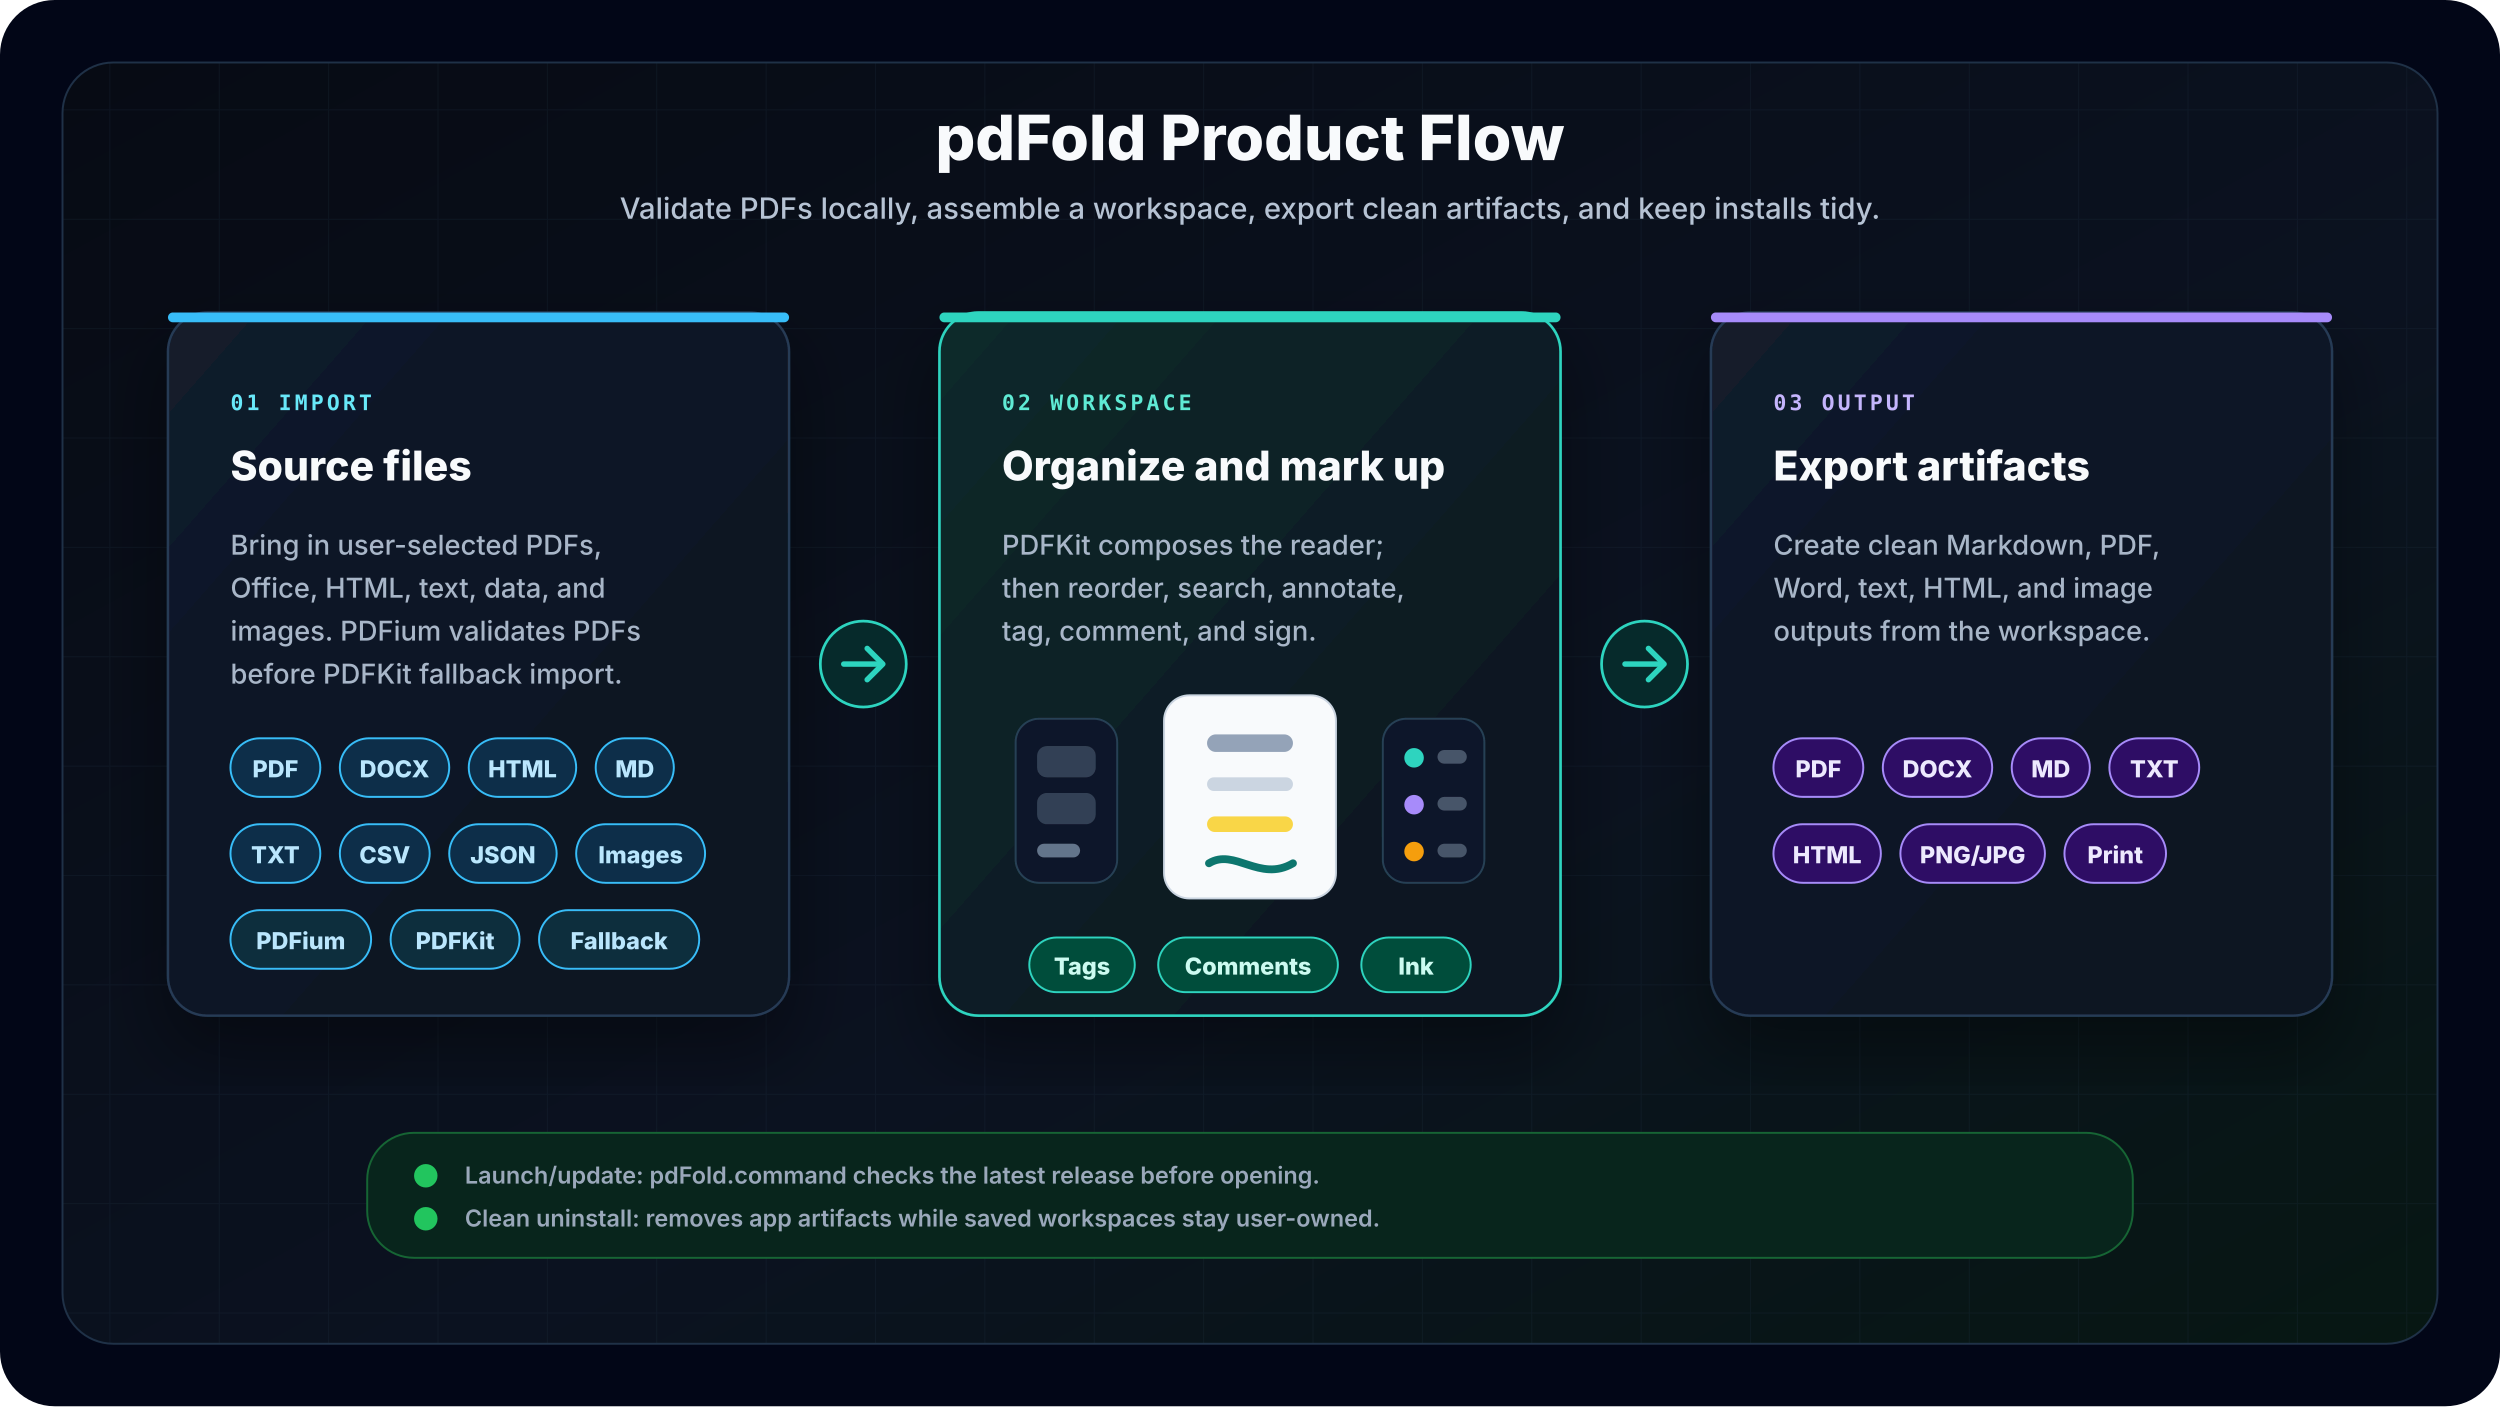
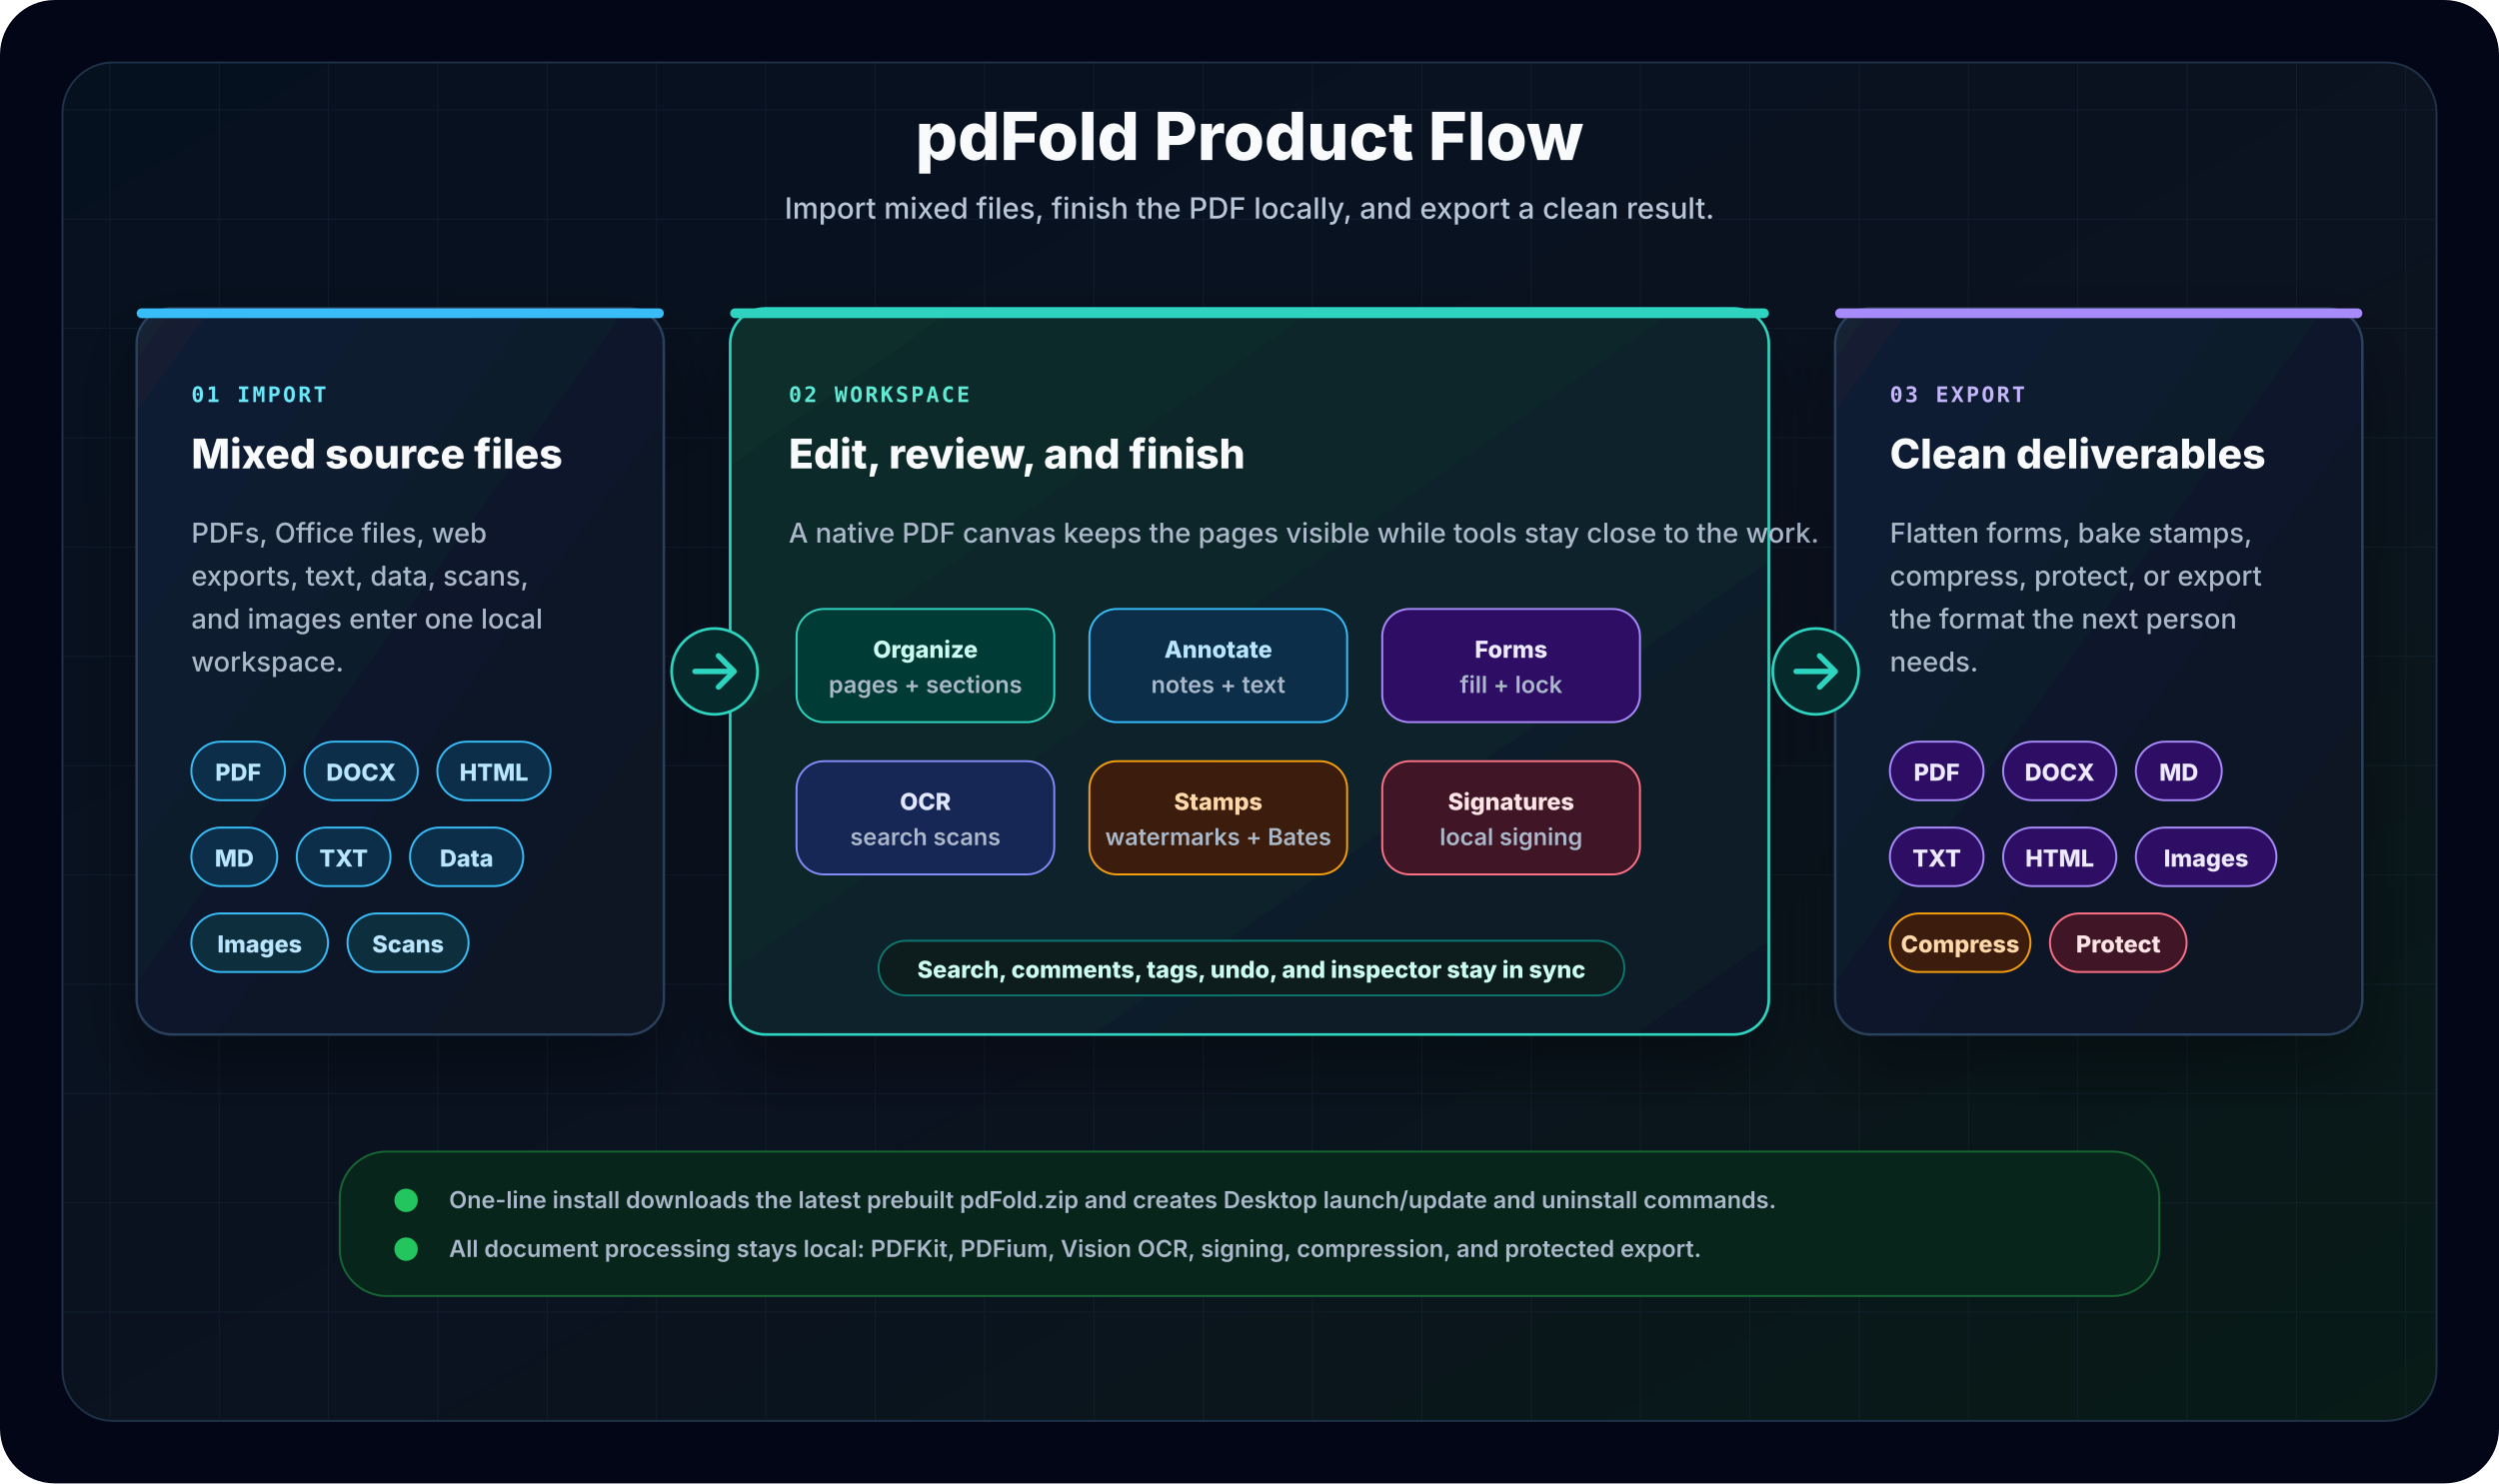
- <svg xmlns="http://www.w3.org/2000/svg" width="1280" height="720" viewBox="0 0 1280 720" fill="none" role="img" aria-labelledby="title desc">
+ <svg xmlns="http://www.w3.org/2000/svg" width="1280" height="760" viewBox="0 0 1280 760" fill="none" role="img" aria-labelledby="title desc">
  <defs>
    <linearGradient id="bg" x1="0" y1="0" x2="1" y2="1">
-       <stop offset="0" stop-color="#070B14" />
-       <stop offset="0.58" stop-color="#0B1220" />
-       <stop offset="1" stop-color="#071713" />
+       <stop offset="0" stop-color="#06111F" />
+       <stop offset="0.55" stop-color="#0B1220" />
+       <stop offset="1" stop-color="#081B16" />
    </linearGradient>
    <linearGradient id="panel" x1="0" y1="0" x2="1" y2="1">
-       <stop offset="0" stop-color="#121B2B" />
+       <stop offset="0" stop-color="#122034" />
      <stop offset="1" stop-color="#0B1220" />
    </linearGradient>
    <linearGradient id="workspace" x1="0" y1="0" x2="1" y2="1">
-       <stop offset="0" stop-color="#0D2A2A" />
-       <stop offset="1" stop-color="#0B1220" />
+       <stop offset="0" stop-color="#0F2F2C" />
+       <stop offset="1" stop-color="#101827" />
    </linearGradient>
    <pattern id="grid" width="56" height="56" patternUnits="userSpaceOnUse">
-       <path d="M 56 0 L 0 0 0 56" stroke="#1F3147" stroke-width="1" opacity="0.22" />
+       <path d="M 56 0 L 0 0 0 56" stroke="#274155" stroke-width="1" opacity="0.22" />
    </pattern>
    <filter id="shadow" x="-10%" y="-10%" width="120%" height="120%">
-       <feDropShadow dx="0" dy="18" stdDeviation="18" flood-color="#000000" flood-opacity="0.38" />
+       <feDropShadow dx="0" dy="18" stdDeviation="18" flood-color="#000000" flood-opacity="0.34" />
    </filter>
    <style>
-       .title { font: 800 32px ui-sans-serif, system-ui, -apple-system, BlinkMacSystemFont, "Segoe UI", sans-serif; fill: #F8FAFC; }
-       .subtitle { font: 500 15px ui-sans-serif, system-ui, -apple-system, BlinkMacSystemFont, "Segoe UI", sans-serif; fill: #B6C3D4; }
+       .title { font: 800 34px ui-sans-serif, system-ui, -apple-system, BlinkMacSystemFont, "Segoe UI", sans-serif; fill: #F8FAFC; }
+       .subtitle { font: 500 15px ui-sans-serif, system-ui, -apple-system, BlinkMacSystemFont, "Segoe UI", sans-serif; fill: #B8C5D6; }
      .step { font: 800 21px ui-sans-serif, system-ui, -apple-system, BlinkMacSystemFont, "Segoe UI", sans-serif; fill: #F8FAFC; }
-       .body { font: 500 14px ui-sans-serif, system-ui, -apple-system, BlinkMacSystemFont, "Segoe UI", sans-serif; fill: #A8B6C8; }
-       .caption { font: 600 12px ui-sans-serif, system-ui, -apple-system, BlinkMacSystemFont, "Segoe UI", sans-serif; fill: #9AA8BA; }
+       .body { font: 500 14px ui-sans-serif, system-ui, -apple-system, BlinkMacSystemFont, "Segoe UI", sans-serif; fill: #AAB8CA; }
+       .caption { font: 600 12px ui-sans-serif, system-ui, -apple-system, BlinkMacSystemFont, "Segoe UI", sans-serif; fill: #AAB8CA; }
      .chip { font: 800 12px ui-sans-serif, system-ui, -apple-system, BlinkMacSystemFont, "Segoe UI", sans-serif; }
-       .tag { font: 800 11px ui-monospace, SFMono-Regular, Menlo, Monaco, Consolas, monospace; letter-spacing: 1.6px; }
-       .card { fill: url(#panel); stroke: #263A55; stroke-width: 1.25; }
+       .tag { font: 800 11px ui-monospace, SFMono-Regular, Menlo, Monaco, Consolas, monospace; letter-spacing: 1.2px; }
+       .card { fill: url(#panel); stroke: #2B405C; stroke-width: 1.25; }
      .workspaceCard { fill: url(#workspace); stroke: #2DD4BF; stroke-width: 1.35; }
      .arrow { stroke: #2DD4BF; stroke-width: 2.8; stroke-linecap: round; stroke-linejoin: round; }
      .connector { fill: #062A2B; stroke: #2DD4BF; stroke-width: 1.4; }
    </style>
  </defs>
-   <rect width="1280" height="720" rx="28" fill="#020617" />
-   <rect x="32" y="32" width="1216" height="656" rx="26" fill="url(#bg)" />
-   <rect x="32" y="32" width="1216" height="656" rx="26" fill="url(#grid)" />
-   <rect x="32" y="32" width="1216" height="656" rx="26" stroke="#1F3147" />
+   <rect width="1280" height="760" rx="28" fill="#020617" />
+   <rect x="32" y="32" width="1216" height="696" rx="26" fill="url(#bg)" />
+   <rect x="32" y="32" width="1216" height="696" rx="26" fill="url(#grid)" />
+   <rect x="32" y="32" width="1216" height="696" rx="26" stroke="#1F3147" />
  <text x="640" y="82" text-anchor="middle" class="title">pdFold Product Flow</text>
-   <text x="640" y="112" text-anchor="middle" class="subtitle">Validate PDFs locally, assemble a workspace, export clean artifacts, and keep installs tidy.</text>
-   <g transform="translate(86 160)" filter="url(#shadow)">
-     <rect width="318" height="360" rx="20" class="card" />
-     <rect width="318" height="5" rx="2.5" fill="#38BDF8" />
-     <text x="32" y="50" class="tag" fill="#67E8F9">01 IMPORT</text>
-     <text x="32" y="86" class="step">Source files</text>
-     <text x="32" y="124" class="body">Bring in user-selected PDFs,</text>
-     <text x="32" y="146" class="body">Office, HTML, text, data, and</text>
-     <text x="32" y="168" class="body">images. PDFium validates PDFs</text>
-     <text x="32" y="190" class="body">before PDFKit fallback import.</text>
-     <g transform="translate(32 218)">
-       <rect x="0" y="0" width="46" height="30" rx="15" fill="#082F49" stroke="#38BDF8" />
-       <text x="23" y="20" text-anchor="middle" class="chip" fill="#BAE6FD">PDF</text>
-       <rect x="56" y="0" width="56" height="30" rx="15" fill="#082F49" stroke="#38BDF8" />
-       <text x="84" y="20" text-anchor="middle" class="chip" fill="#BAE6FD">DOCX</text>
-       <rect x="122" y="0" width="55" height="30" rx="15" fill="#082F49" stroke="#38BDF8" />
-       <text x="149.5" y="20" text-anchor="middle" class="chip" fill="#BAE6FD">HTML</text>
-       <rect x="187" y="0" width="40" height="30" rx="15" fill="#082F49" stroke="#38BDF8" />
-       <text x="207" y="20" text-anchor="middle" class="chip" fill="#BAE6FD">MD</text>
-       <rect x="0" y="44" width="46" height="30" rx="15" fill="#082F49" stroke="#38BDF8" />
-       <text x="23" y="64" text-anchor="middle" class="chip" fill="#BAE6FD">TXT</text>
-       <rect x="56" y="44" width="46" height="30" rx="15" fill="#082F49" stroke="#38BDF8" />
-       <text x="79" y="64" text-anchor="middle" class="chip" fill="#BAE6FD">CSV</text>
-       <rect x="112" y="44" width="55" height="30" rx="15" fill="#082F49" stroke="#38BDF8" />
-       <text x="139.5" y="64" text-anchor="middle" class="chip" fill="#BAE6FD">JSON</text>
-       <rect x="177" y="44" width="66" height="30" rx="15" fill="#082F49" stroke="#38BDF8" />
-       <text x="210" y="64" text-anchor="middle" class="chip" fill="#BAE6FD">Images</text>
-       <rect x="0" y="88" width="72" height="30" rx="15" fill="#0F2D3D" stroke="#38BDF8" />
-       <text x="36" y="108" text-anchor="middle" class="chip" fill="#BAE6FD">PDFium</text>
-       <rect x="82" y="88" width="66" height="30" rx="15" fill="#0F2D3D" stroke="#38BDF8" />
-       <text x="115" y="108" text-anchor="middle" class="chip" fill="#BAE6FD">PDFKit</text>
-       <rect x="158" y="88" width="82" height="30" rx="15" fill="#0F2D3D" stroke="#38BDF8" />
-       <text x="199" y="108" text-anchor="middle" class="chip" fill="#BAE6FD">Fallback</text>
+   <text x="640" y="112" text-anchor="middle" class="subtitle">Import mixed files, finish the PDF locally, and export a clean result.</text>
+   <g transform="translate(70 158)" filter="url(#shadow)">
+     <rect width="270" height="372" rx="18" class="card" />
+     <rect width="270" height="5" rx="2.5" fill="#38BDF8" />
+     <text x="28" y="48" class="tag" fill="#67E8F9">01 IMPORT</text>
+     <text x="28" y="82" class="step">Mixed source files</text>
+     <text x="28" y="120" class="body">PDFs, Office files, web</text>
+     <text x="28" y="142" class="body">exports, text, data, scans,</text>
+     <text x="28" y="164" class="body">and images enter one local</text>
+     <text x="28" y="186" class="body">workspace.</text>
+     <g transform="translate(28 222)">
+       <rect x="0" y="0" width="48" height="30" rx="15" fill="#082F49" stroke="#38BDF8" />
+       <text x="24" y="20" text-anchor="middle" class="chip" fill="#BAE6FD">PDF</text>
+       <rect x="58" y="0" width="58" height="30" rx="15" fill="#082F49" stroke="#38BDF8" />
+       <text x="87" y="20" text-anchor="middle" class="chip" fill="#BAE6FD">DOCX</text>
+       <rect x="126" y="0" width="58" height="30" rx="15" fill="#082F49" stroke="#38BDF8" />
+       <text x="155" y="20" text-anchor="middle" class="chip" fill="#BAE6FD">HTML</text>
+       <rect x="0" y="44" width="44" height="30" rx="15" fill="#082F49" stroke="#38BDF8" />
+       <text x="22" y="64" text-anchor="middle" class="chip" fill="#BAE6FD">MD</text>
+       <rect x="54" y="44" width="48" height="30" rx="15" fill="#082F49" stroke="#38BDF8" />
+       <text x="78" y="64" text-anchor="middle" class="chip" fill="#BAE6FD">TXT</text>
+       <rect x="112" y="44" width="58" height="30" rx="15" fill="#082F49" stroke="#38BDF8" />
+       <text x="141" y="64" text-anchor="middle" class="chip" fill="#BAE6FD">Data</text>
+       <rect x="0" y="88" width="70" height="30" rx="15" fill="#0F2D3D" stroke="#38BDF8" />
+       <text x="35" y="108" text-anchor="middle" class="chip" fill="#BAE6FD">Images</text>
+       <rect x="80" y="88" width="62" height="30" rx="15" fill="#0F2D3D" stroke="#38BDF8" />
+       <text x="111" y="108" text-anchor="middle" class="chip" fill="#BAE6FD">Scans</text>
    </g>
  </g>
-   <g transform="translate(481 160)" filter="url(#shadow)">
-     <rect width="318" height="360" rx="20" class="workspaceCard" />
-     <rect width="318" height="5" rx="2.5" fill="#2DD4BF" />
-     <text x="32" y="50" class="tag" fill="#5EEAD4">02 WORKSPACE</text>
-     <text x="32" y="86" class="step">Organize and mark up</text>
-     <text x="32" y="124" class="body">PDFKit composes the reader;</text>
-     <text x="32" y="146" class="body">then reorder, search, annotate,</text>
-     <text x="32" y="168" class="body">tag, comment, and sign.</text>
-     <g transform="translate(39 196)">
-       <rect x="0" y="12" width="52" height="84" rx="12" fill="#0F172A" stroke="#274155" />
-       <rect x="11" y="26" width="30" height="16" rx="5" fill="#334155" />
-       <rect x="11" y="50" width="30" height="16" rx="5" fill="#334155" />
-       <rect x="11" y="76" width="22" height="7" rx="3.5" fill="#64748B" />
-       <rect x="76" y="0" width="88" height="104" rx="13" fill="#F8FAFC" stroke="#CBD5E1" />
-       <rect x="98" y="20" width="44" height="9" rx="4.5" fill="#94A3B8" />
-       <rect x="98" y="42" width="44" height="7" rx="3.5" fill="#CBD5E1" />
-       <rect x="98" y="62" width="44" height="8" rx="4" fill="#FACC15" opacity="0.78" />
-       <path d="M99 86 C112 78 125 96 142 86" stroke="#0F766E" stroke-width="4" stroke-linecap="round" />
-       <rect x="188" y="12" width="52" height="84" rx="12" fill="#0F172A" stroke="#274155" />
-       <circle cx="204" cy="32" r="5" fill="#2DD4BF" />
-       <rect x="216" y="28" width="15" height="7" rx="3.5" fill="#475569" />
-       <circle cx="204" cy="56" r="5" fill="#A78BFA" />
-       <rect x="216" y="52" width="15" height="7" rx="3.5" fill="#475569" />
-       <circle cx="204" cy="80" r="5" fill="#F59E0B" />
-       <rect x="216" y="76" width="15" height="7" rx="3.5" fill="#475569" />
+   <g transform="translate(374 158)" filter="url(#shadow)">
+     <rect width="532" height="372" rx="18" class="workspaceCard" />
+     <rect width="532" height="5" rx="2.5" fill="#2DD4BF" />
+     <text x="30" y="48" class="tag" fill="#5EEAD4">02 WORKSPACE</text>
+     <text x="30" y="82" class="step">Edit, review, and finish</text>
+     <text x="30" y="120" class="body">A native PDF canvas keeps the pages visible while tools stay close to the work.</text>
+     <g transform="translate(34 154)">
+       <rect x="0" y="0" width="132" height="58" rx="14" fill="#063B34" stroke="#2DD4BF" />
+       <text x="66" y="25" text-anchor="middle" class="chip" fill="#CCFBF1">Organize</text>
+       <text x="66" y="43" text-anchor="middle" class="caption">pages + sections</text>
+       <rect x="150" y="0" width="132" height="58" rx="14" fill="#082F49" stroke="#38BDF8" />
+       <text x="216" y="25" text-anchor="middle" class="chip" fill="#BAE6FD">Annotate</text>
+       <text x="216" y="43" text-anchor="middle" class="caption">notes + text</text>
+       <rect x="300" y="0" width="132" height="58" rx="14" fill="#2E1065" stroke="#A78BFA" />
+       <text x="366" y="25" text-anchor="middle" class="chip" fill="#EDE9FE">Forms</text>
+       <text x="366" y="43" text-anchor="middle" class="caption">fill + lock</text>
+       <rect x="0" y="78" width="132" height="58" rx="14" fill="#172554" stroke="#818CF8" />
+       <text x="66" y="103" text-anchor="middle" class="chip" fill="#E0E7FF">OCR</text>
+       <text x="66" y="121" text-anchor="middle" class="caption">search scans</text>
+       <rect x="150" y="78" width="132" height="58" rx="14" fill="#3B1E08" stroke="#F59E0B" />
+       <text x="216" y="103" text-anchor="middle" class="chip" fill="#FED7AA">Stamps</text>
+       <text x="216" y="121" text-anchor="middle" class="caption">watermarks + Bates</text>
+       <rect x="300" y="78" width="132" height="58" rx="14" fill="#3F1727" stroke="#FB7185" />
+       <text x="366" y="103" text-anchor="middle" class="chip" fill="#FFE4E6">Signatures</text>
+       <text x="366" y="121" text-anchor="middle" class="caption">local signing</text>
    </g>
-     <g transform="translate(46 320)">
-       <rect x="0" y="0" width="54" height="28" rx="14" fill="#064E3B" stroke="#2DD4BF" />
-       <text x="27" y="19" text-anchor="middle" class="chip" fill="#CCFBF1">Tags</text>
-       <rect x="66" y="0" width="92" height="28" rx="14" fill="#064E3B" stroke="#2DD4BF" />
-       <text x="112" y="19" text-anchor="middle" class="chip" fill="#CCFBF1">Comments</text>
-       <rect x="170" y="0" width="56" height="28" rx="14" fill="#064E3B" stroke="#2DD4BF" />
-       <text x="198" y="19" text-anchor="middle" class="chip" fill="#CCFBF1">Ink</text>
+     <g transform="translate(76 324)">
+       <rect x="0" y="0" width="382" height="28" rx="14" fill="#081C1A" stroke="#0F766E" />
+       <text x="191" y="19" text-anchor="middle" class="chip" fill="#CCFBF1">Search, comments, tags, undo, and inspector stay in sync</text>
    </g>
  </g>
-   <g transform="translate(876 160)" filter="url(#shadow)">
-     <rect width="318" height="360" rx="20" class="card" />
-     <rect width="318" height="5" rx="2.5" fill="#A78BFA" />
-     <text x="32" y="50" class="tag" fill="#C4B5FD">03 OUTPUT</text>
-     <text x="32" y="86" class="step">Export artifacts</text>
-     <text x="32" y="124" class="body">Create clean Markdown, PDF,</text>
-     <text x="32" y="146" class="body">Word, text, HTML, and image</text>
-     <text x="32" y="168" class="body">outputs from the workspace.</text>
-     <g transform="translate(32 218)">
-       <rect x="0" y="0" width="46" height="30" rx="15" fill="#2E1065" stroke="#A78BFA" />
-       <text x="23" y="20" text-anchor="middle" class="chip" fill="#EDE9FE">PDF</text>
-       <rect x="56" y="0" width="56" height="30" rx="15" fill="#2E1065" stroke="#A78BFA" />
-       <text x="84" y="20" text-anchor="middle" class="chip" fill="#EDE9FE">DOCX</text>
-       <rect x="122" y="0" width="40" height="30" rx="15" fill="#2E1065" stroke="#A78BFA" />
-       <text x="142" y="20" text-anchor="middle" class="chip" fill="#EDE9FE">MD</text>
-       <rect x="172" y="0" width="46" height="30" rx="15" fill="#2E1065" stroke="#A78BFA" />
-       <text x="195" y="20" text-anchor="middle" class="chip" fill="#EDE9FE">TXT</text>
-       <rect x="0" y="44" width="55" height="30" rx="15" fill="#2E1065" stroke="#A78BFA" />
-       <text x="27.5" y="64" text-anchor="middle" class="chip" fill="#EDE9FE">HTML</text>
-       <rect x="65" y="44" width="74" height="30" rx="15" fill="#2E1065" stroke="#A78BFA" />
-       <text x="102" y="64" text-anchor="middle" class="chip" fill="#EDE9FE">PNG/JPG</text>
-       <rect x="149" y="44" width="52" height="30" rx="15" fill="#2E1065" stroke="#A78BFA" />
-       <text x="175" y="64" text-anchor="middle" class="chip" fill="#EDE9FE">Print</text>
+   <g transform="translate(940 158)" filter="url(#shadow)">
+     <rect width="270" height="372" rx="18" class="card" />
+     <rect width="270" height="5" rx="2.5" fill="#A78BFA" />
+     <text x="28" y="48" class="tag" fill="#C4B5FD">03 EXPORT</text>
+     <text x="28" y="82" class="step">Clean deliverables</text>
+     <text x="28" y="120" class="body">Flatten forms, bake stamps,</text>
+     <text x="28" y="142" class="body">compress, protect, or export</text>
+     <text x="28" y="164" class="body">the format the next person</text>
+     <text x="28" y="186" class="body">needs.</text>
+     <g transform="translate(28 222)">
+       <rect x="0" y="0" width="48" height="30" rx="15" fill="#2E1065" stroke="#A78BFA" />
+       <text x="24" y="20" text-anchor="middle" class="chip" fill="#EDE9FE">PDF</text>
+       <rect x="58" y="0" width="58" height="30" rx="15" fill="#2E1065" stroke="#A78BFA" />
+       <text x="87" y="20" text-anchor="middle" class="chip" fill="#EDE9FE">DOCX</text>
+       <rect x="126" y="0" width="44" height="30" rx="15" fill="#2E1065" stroke="#A78BFA" />
+       <text x="148" y="20" text-anchor="middle" class="chip" fill="#EDE9FE">MD</text>
+       <rect x="0" y="44" width="48" height="30" rx="15" fill="#2E1065" stroke="#A78BFA" />
+       <text x="24" y="64" text-anchor="middle" class="chip" fill="#EDE9FE">TXT</text>
+       <rect x="58" y="44" width="58" height="30" rx="15" fill="#2E1065" stroke="#A78BFA" />
+       <text x="87" y="64" text-anchor="middle" class="chip" fill="#EDE9FE">HTML</text>
+       <rect x="126" y="44" width="72" height="30" rx="15" fill="#2E1065" stroke="#A78BFA" />
+       <text x="162" y="64" text-anchor="middle" class="chip" fill="#EDE9FE">Images</text>
+       <rect x="0" y="88" width="72" height="30" rx="15" fill="#3B1E08" stroke="#F59E0B" />
+       <text x="36" y="108" text-anchor="middle" class="chip" fill="#FED7AA">Compress</text>
+       <rect x="82" y="88" width="70" height="30" rx="15" fill="#3F1727" stroke="#FB7185" />
+       <text x="117" y="108" text-anchor="middle" class="chip" fill="#FFE4E6">Protect</text>
    </g>
  </g>
-   <g transform="translate(420 318)">
+   <g transform="translate(344 322)">
    <circle cx="22" cy="22" r="22" class="connector" />
    <path d="M12 22 H29" class="arrow" />
    <path d="M24 14 L32 22 L24 30" class="arrow" />
  </g>
-   <g transform="translate(820 318)">
+   <g transform="translate(908 322)">
    <circle cx="22" cy="22" r="22" class="connector" />
    <path d="M12 22 H29" class="arrow" />
    <path d="M24 14 L32 22 L24 30" class="arrow" />
  </g>
-   <g transform="translate(188 580)">
-     <rect width="904" height="64" rx="24" fill="#08251C" stroke="#166534" />
-     <circle cx="30" cy="22" r="6" fill="#22C55E" />
-     <text x="50" y="26" class="caption">Launch/update: pdFold.command checks the latest release before opening.</text>
-     <circle cx="30" cy="44" r="6" fill="#22C55E" />
-     <text x="50" y="48" class="caption">Clean uninstall: removes app artifacts while saved workspaces stay user-owned.</text>
+   <g transform="translate(174 590)">
+     <rect width="932" height="74" rx="24" fill="#08251C" stroke="#166534" />
+     <circle cx="34" cy="25" r="6" fill="#22C55E" />
+     <text x="56" y="29" class="caption">One-line install downloads the latest prebuilt pdFold.zip and creates Desktop launch/update and uninstall commands.</text>
+     <circle cx="34" cy="50" r="6" fill="#22C55E" />
+     <text x="56" y="54" class="caption">All document processing stays local: PDFKit, PDFium, Vision OCR, signing, compression, and protected export.</text>
  </g>
</svg>
